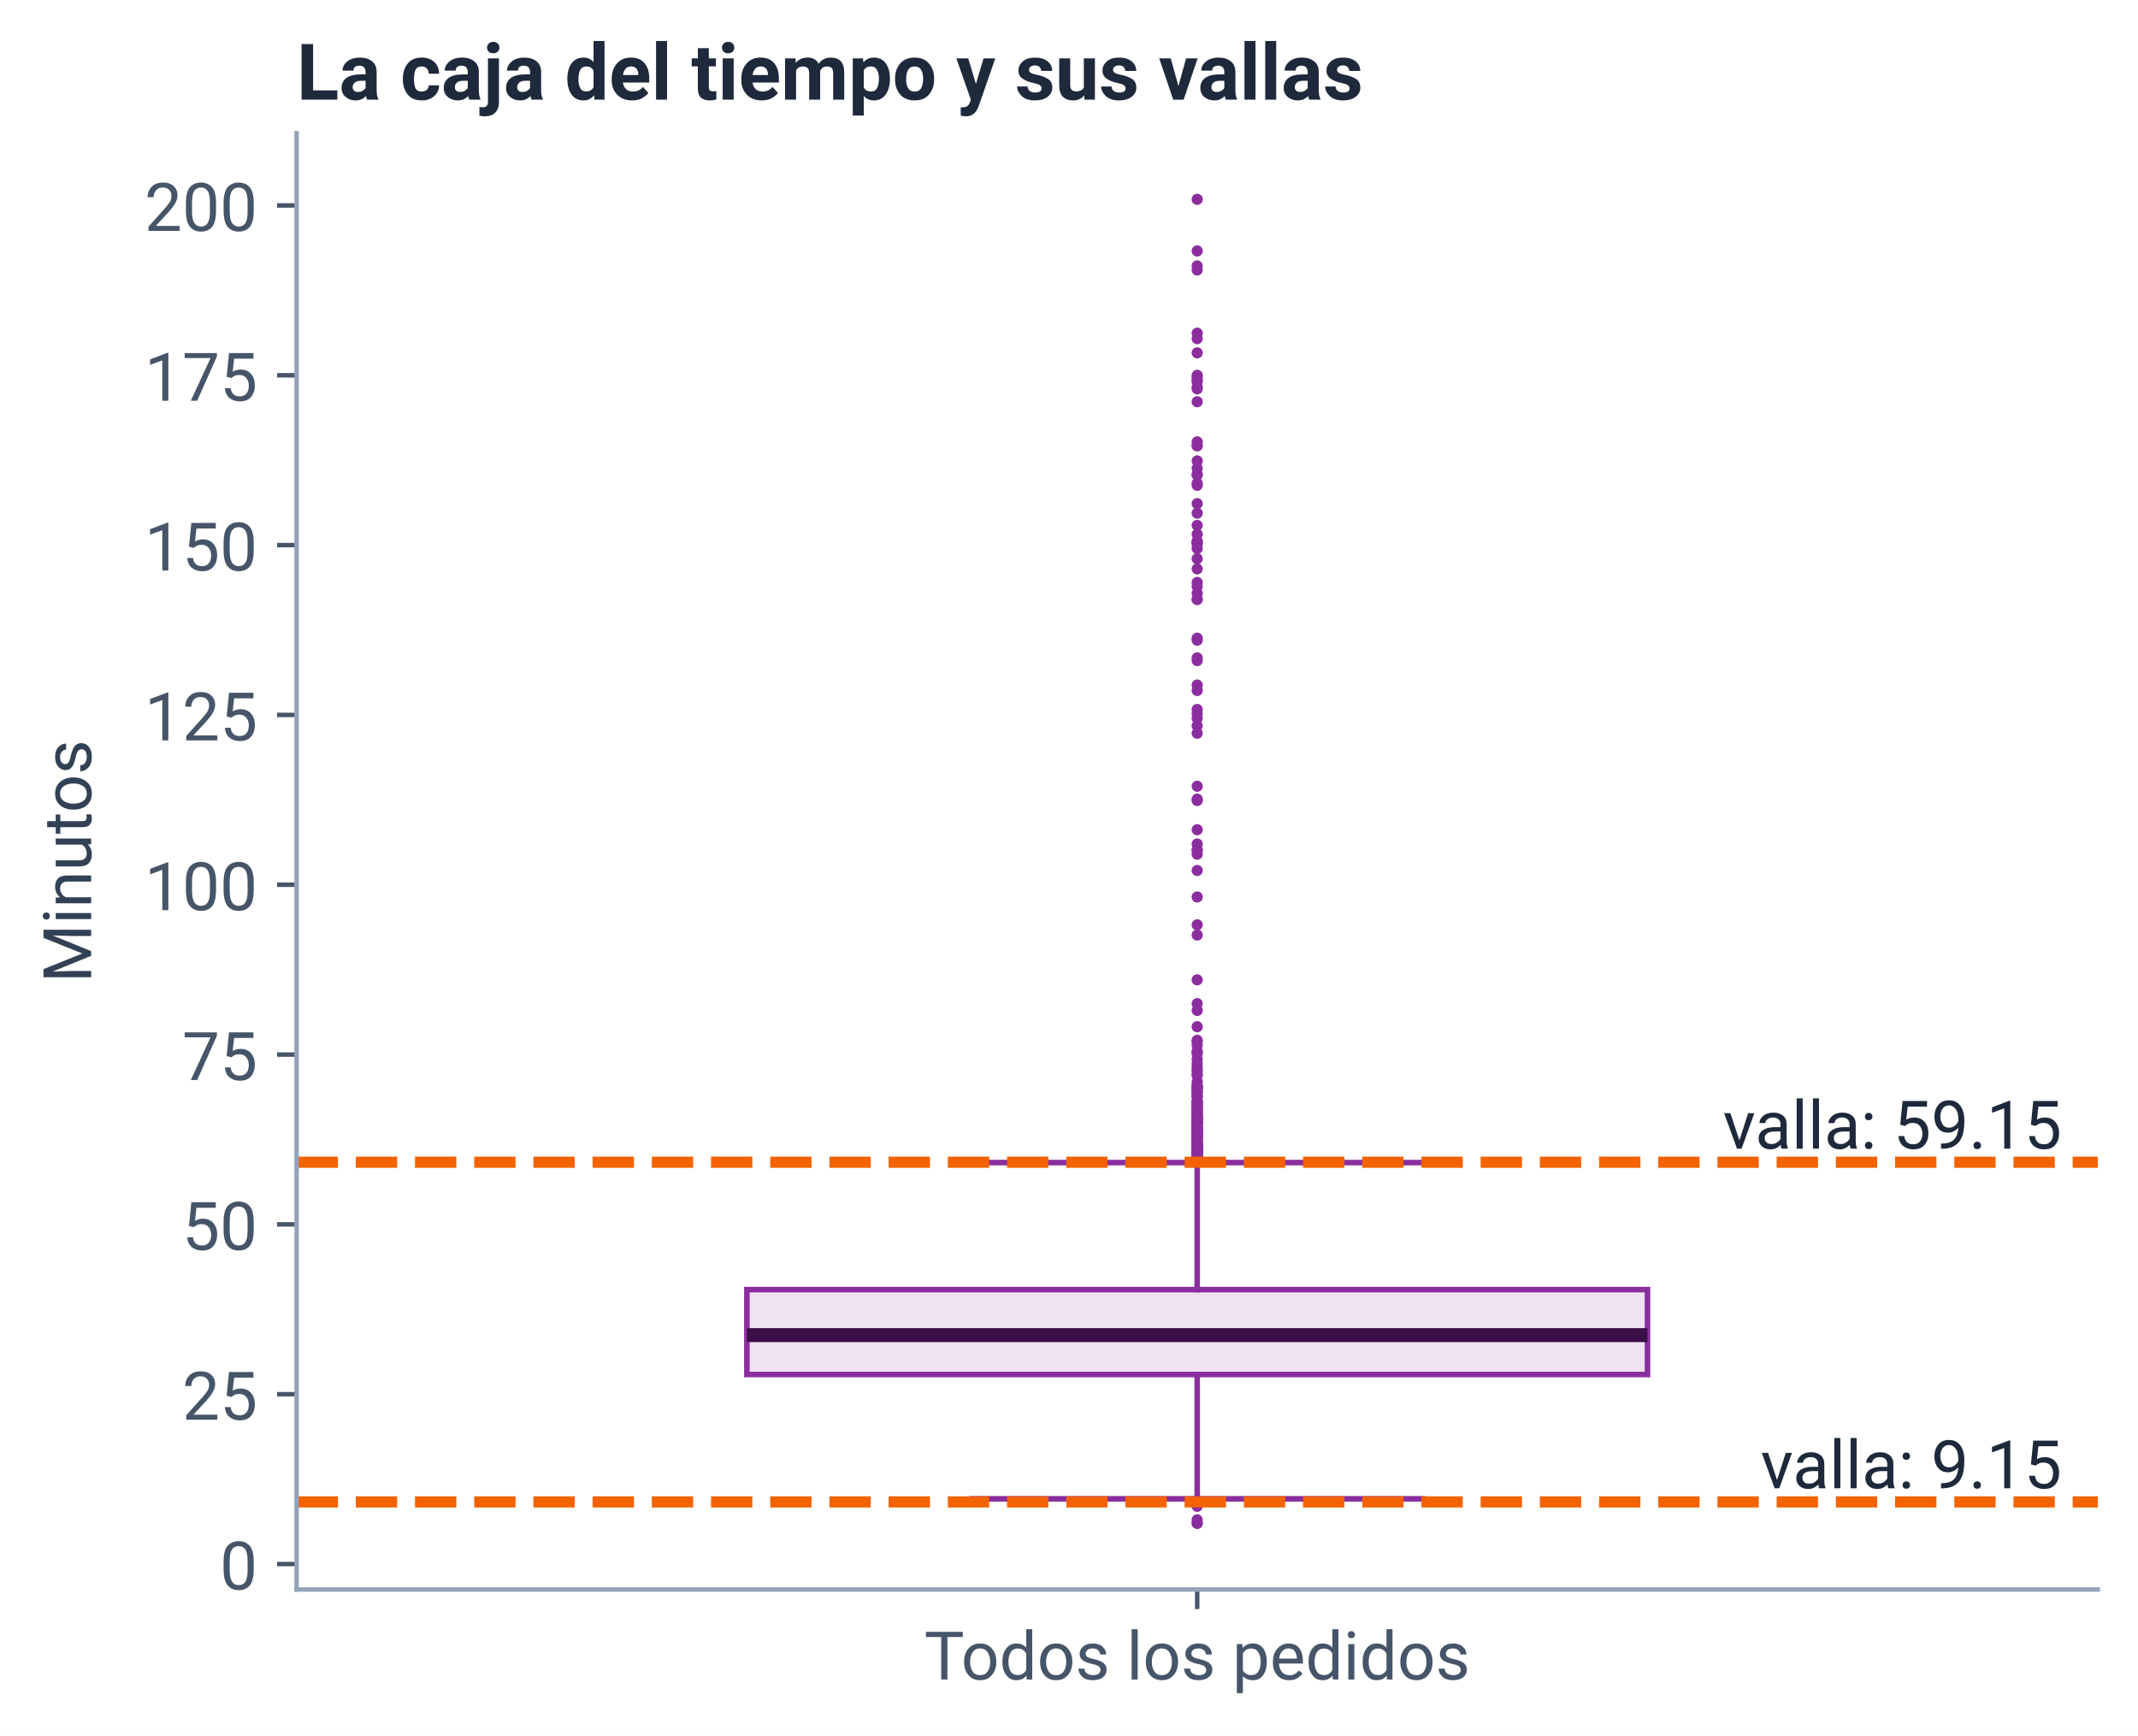
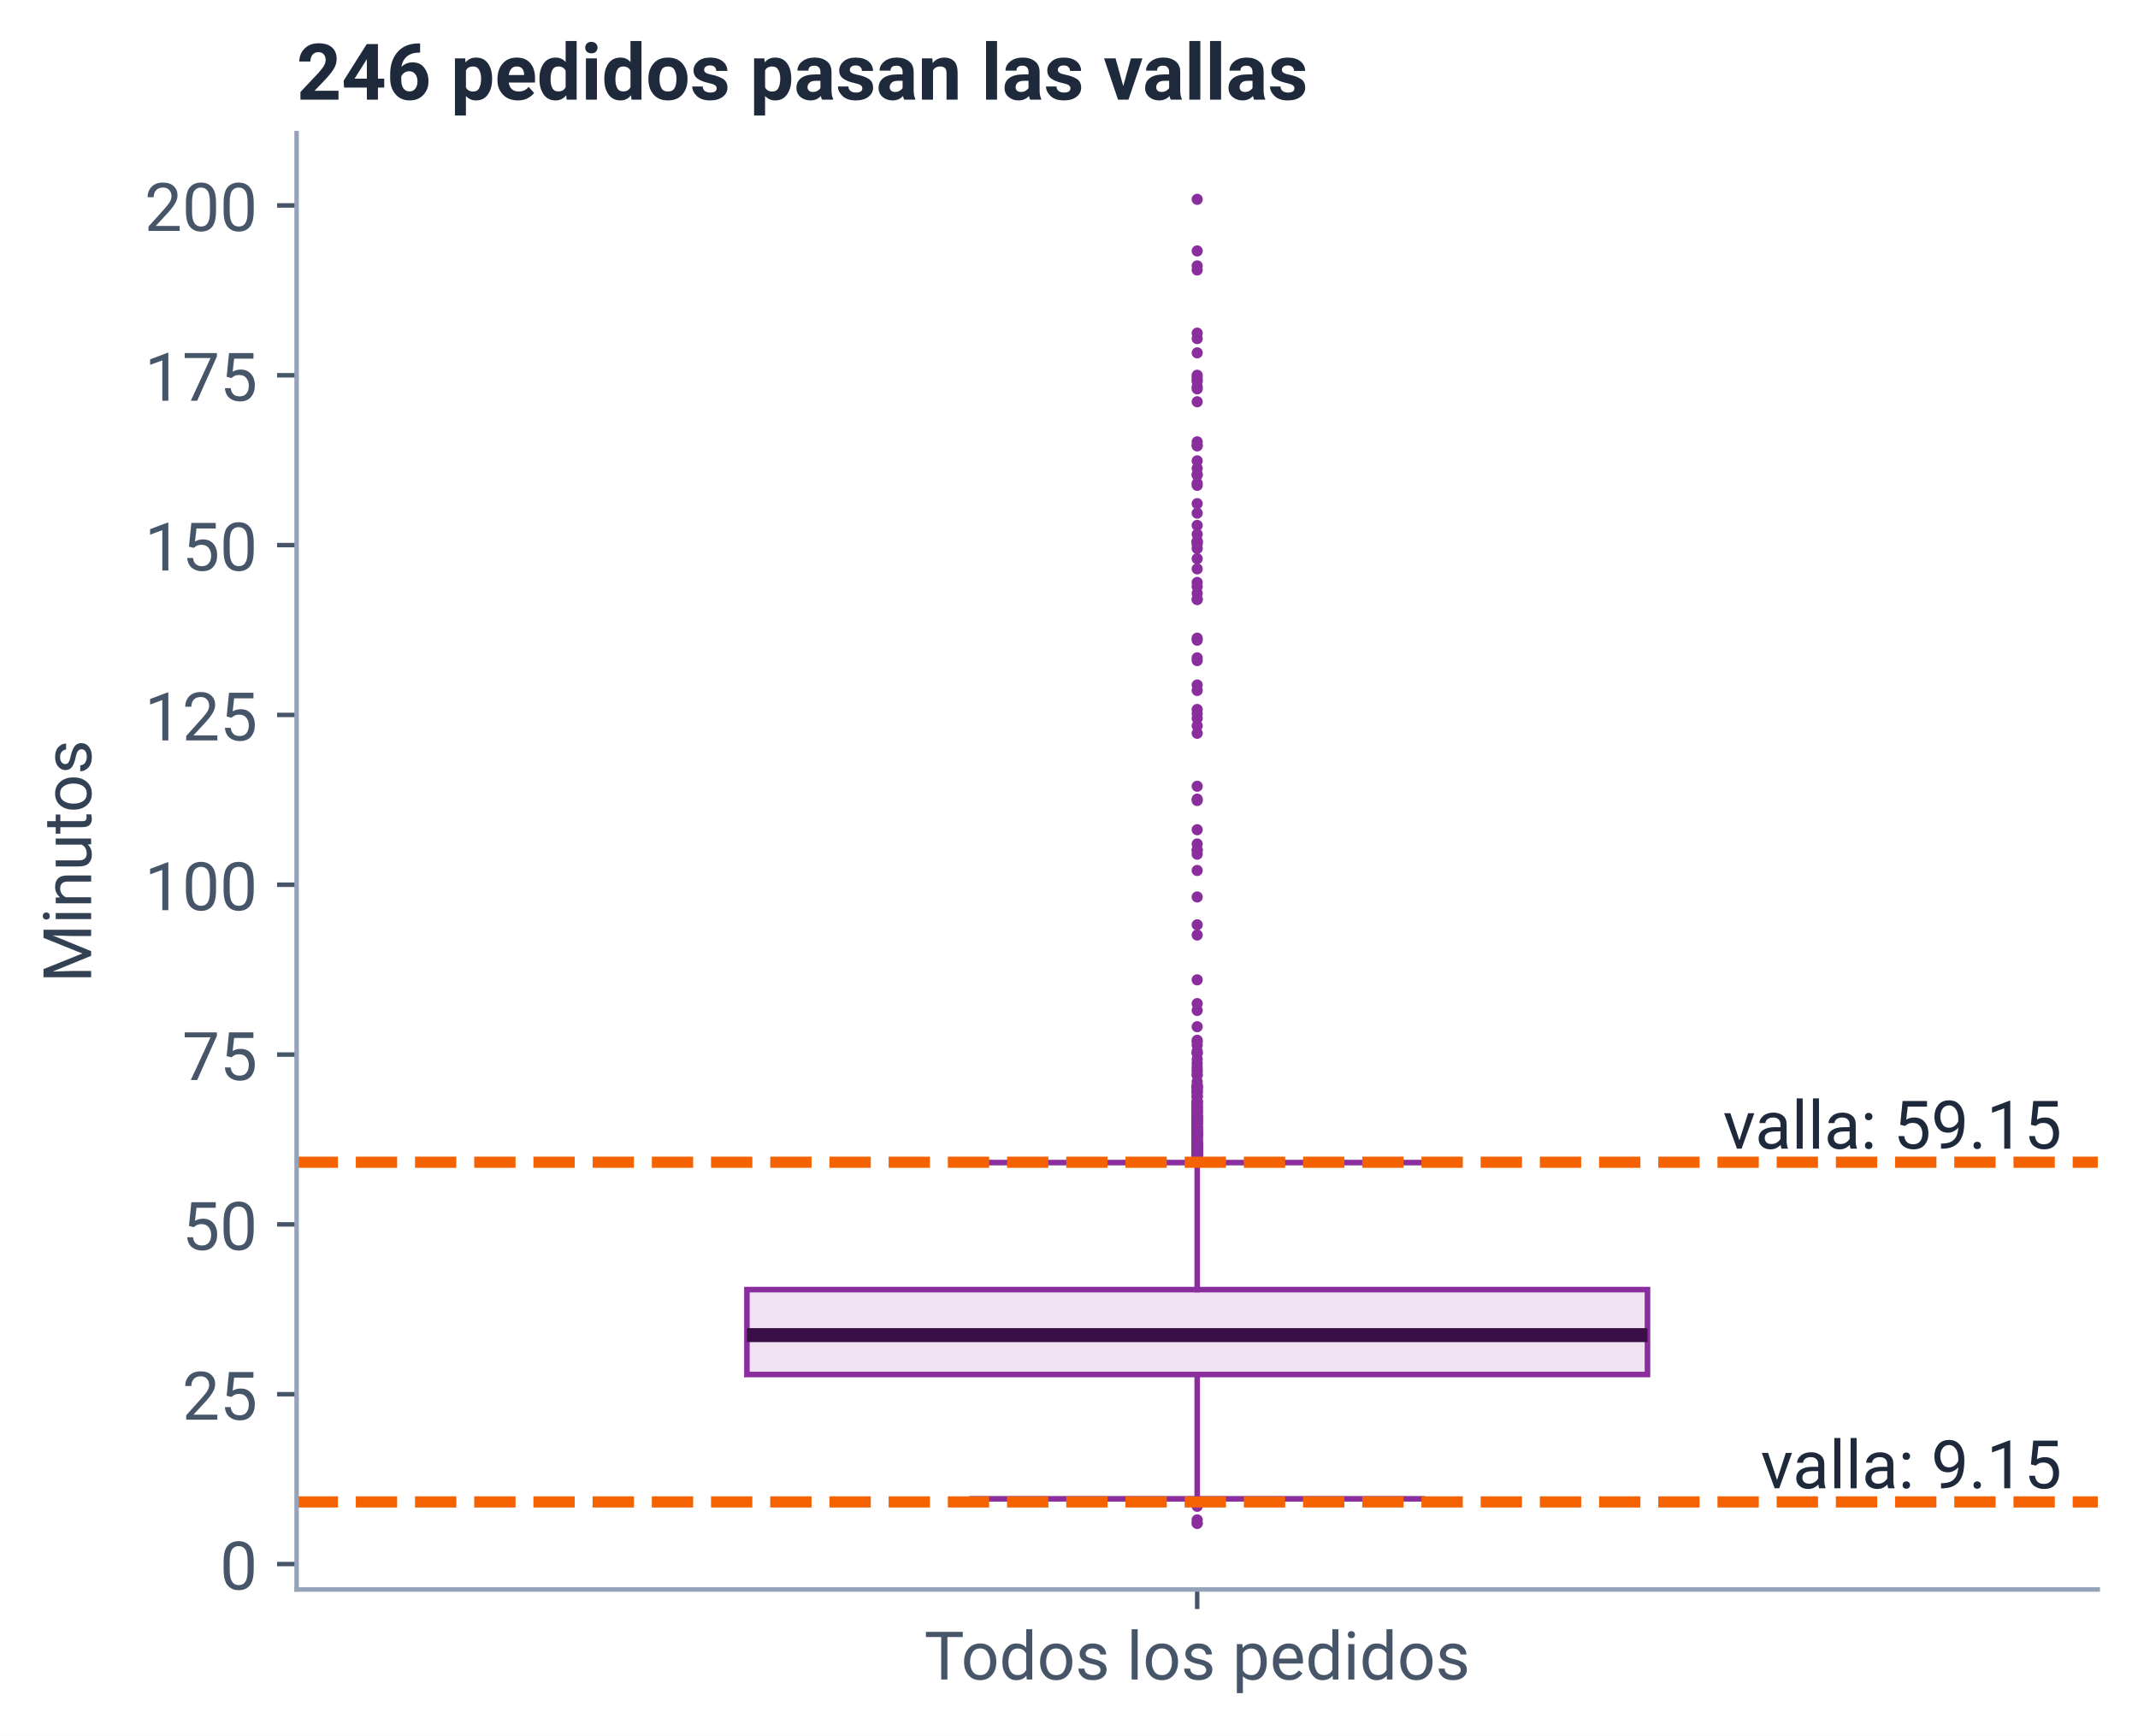
<svg xmlns="http://www.w3.org/2000/svg" xmlns:xlink="http://www.w3.org/1999/xlink" width="100%" viewBox="0 0 382.8 310.8" version="1.1">
  <defs>
    <style type="text/css">*{stroke-linejoin: round; stroke-linecap: butt}</style>
  </defs>
  <g id="figure_1">
    <g id="patch_1">
      <path d="M 0 310.8  L 382.8 310.8  L 382.8 0  L 0 0  z " style="fill: #ffffff" />
    </g>
    <g id="axes_1">
      <g id="patch_2">
        <path d="M 53.106 284.599  L 375.6 284.599  L 375.6 23.838  L 53.106 23.838  z " style="fill: #ffffff" />
      </g>
      <g id="matplotlib.axis_1">
        <g id="xtick_1">
          <g id="line2d_1">
            <defs>
              <path id="m6f57504814" d="M 0 0  L 0 3.5  " style="stroke: #475569; stroke-width: 0.8" />
            </defs>
            <g>
              <use xlink:href="#m6f57504814" x="214.353" y="284.599" style="fill: #475569; stroke: #475569; stroke-width: 0.8" />
            </g>
          </g>
          <g id="text_1">
            <text style="font-size: 12px; font-family: Roboto, 'Helvetica Neue', Arial, sans-serif; text-anchor: middle; fill: #475569" x="214.353" y="300.717" transform="rotate(-0 214.3527 300.7167)">Todos los pedidos</text>
          </g>
        </g>
      </g>
      <g id="matplotlib.axis_2">
        <g id="ytick_1">
          <g id="line2d_2">
            <defs>
              <path id="m99bfb22a11" d="M 0 0  L -3.5 0  " style="stroke: #475569; stroke-width: 0.8" />
            </defs>
            <g>
              <use xlink:href="#m99bfb22a11" x="53.106" y="280.044" style="fill: #475569; stroke: #475569; stroke-width: 0.8" />
            </g>
          </g>
          <g id="text_2">
            <text style="font-size: 12px; font-family: Roboto, 'Helvetica Neue', Arial, sans-serif; text-anchor: end; fill: #475569" x="46.106" y="284.602" transform="rotate(-0 46.10594 284.6022)">0</text>
          </g>
        </g>
        <g id="ytick_2">
          <g id="line2d_3">
            <g>
              <use xlink:href="#m99bfb22a11" x="53.106" y="249.636" style="fill: #475569; stroke: #475569; stroke-width: 0.8" />
            </g>
          </g>
          <g id="text_3">
            <text style="font-size: 12px; font-family: Roboto, 'Helvetica Neue', Arial, sans-serif; text-anchor: end; fill: #475569" x="46.106" y="254.195" transform="rotate(-0 46.10594 254.1949)">25</text>
          </g>
        </g>
        <g id="ytick_3">
          <g id="line2d_4">
            <g>
              <use xlink:href="#m99bfb22a11" x="53.106" y="219.229" style="fill: #475569; stroke: #475569; stroke-width: 0.8" />
            </g>
          </g>
          <g id="text_4">
            <text style="font-size: 12px; font-family: Roboto, 'Helvetica Neue', Arial, sans-serif; text-anchor: end; fill: #475569" x="46.106" y="223.788" transform="rotate(-0 46.10594 223.7876)">50</text>
          </g>
        </g>
        <g id="ytick_4">
          <g id="line2d_5">
            <g>
              <use xlink:href="#m99bfb22a11" x="53.106" y="188.822" style="fill: #475569; stroke: #475569; stroke-width: 0.8" />
            </g>
          </g>
          <g id="text_5">
            <text style="font-size: 12px; font-family: Roboto, 'Helvetica Neue', Arial, sans-serif; text-anchor: end; fill: #475569" x="46.106" y="193.38" transform="rotate(-0 46.10594 193.3803)">75</text>
          </g>
        </g>
        <g id="ytick_5">
          <g id="line2d_6">
            <g>
              <use xlink:href="#m99bfb22a11" x="53.106" y="158.414" style="fill: #475569; stroke: #475569; stroke-width: 0.8" />
            </g>
          </g>
          <g id="text_6">
            <text style="font-size: 12px; font-family: Roboto, 'Helvetica Neue', Arial, sans-serif; text-anchor: end; fill: #475569" x="46.106" y="162.973" transform="rotate(-0 46.10594 162.973)">100</text>
          </g>
        </g>
        <g id="ytick_6">
          <g id="line2d_7">
            <g>
              <use xlink:href="#m99bfb22a11" x="53.106" y="128.007" style="fill: #475569; stroke: #475569; stroke-width: 0.8" />
            </g>
          </g>
          <g id="text_7">
            <text style="font-size: 12px; font-family: Roboto, 'Helvetica Neue', Arial, sans-serif; text-anchor: end; fill: #475569" x="46.106" y="132.566" transform="rotate(-0 46.10594 132.5657)">125</text>
          </g>
        </g>
        <g id="ytick_7">
          <g id="line2d_8">
            <g>
              <use xlink:href="#m99bfb22a11" x="53.106" y="97.6" style="fill: #475569; stroke: #475569; stroke-width: 0.8" />
            </g>
          </g>
          <g id="text_8">
            <text style="font-size: 12px; font-family: Roboto, 'Helvetica Neue', Arial, sans-serif; text-anchor: end; fill: #475569" x="46.106" y="102.158" transform="rotate(-0 46.10594 102.1584)">150</text>
          </g>
        </g>
        <g id="ytick_8">
          <g id="line2d_9">
            <g>
              <use xlink:href="#m99bfb22a11" x="53.106" y="67.193" style="fill: #475569; stroke: #475569; stroke-width: 0.8" />
            </g>
          </g>
          <g id="text_9">
            <text style="font-size: 12px; font-family: Roboto, 'Helvetica Neue', Arial, sans-serif; text-anchor: end; fill: #475569" x="46.106" y="71.751" transform="rotate(-0 46.10594 71.75112)">175</text>
          </g>
        </g>
        <g id="ytick_9">
          <g id="line2d_10">
            <g>
              <use xlink:href="#m99bfb22a11" x="53.106" y="36.785" style="fill: #475569; stroke: #475569; stroke-width: 0.8" />
            </g>
          </g>
          <g id="text_10">
            <text style="font-size: 12px; font-family: Roboto, 'Helvetica Neue', Arial, sans-serif; text-anchor: end; fill: #475569" x="46.106" y="41.344" transform="rotate(-0 46.10594 41.34383)">200</text>
          </g>
        </g>
        <g id="text_11">
          <text style="font-size: 12px; font-family: Roboto, 'Helvetica Neue', Arial, sans-serif; text-anchor: middle; fill: #334155" x="16.318" y="154.218" transform="rotate(-90 16.31812 154.2182)">Minutos</text>
        </g>
      </g>
      <g id="patch_3">
        <path d="M 133.729 246.109  L 294.976 246.109  L 294.976 230.905  L 133.729 230.905  L 133.729 246.109  z " clip-path="url(#p3f2748c955)" style="fill: #efe3f2; stroke: #8a2e9e; stroke-linejoin: miter" />
      </g>
      <g id="line2d_11">
        <path d="M 214.353 246.109  L 214.353 268.367  " clip-path="url(#p3f2748c955)" style="fill: none; stroke: #8a2e9e; stroke-linecap: square" />
      </g>
      <g id="line2d_12">
        <path d="M 214.353 230.905  L 214.353 208.161  " clip-path="url(#p3f2748c955)" style="fill: none; stroke: #8a2e9e; stroke-linecap: square" />
      </g>
      <g id="line2d_13">
        <path d="M 174.041 268.367  L 254.664 268.367  " clip-path="url(#p3f2748c955)" style="fill: none; stroke: #8a2e9e; stroke-linecap: square" />
      </g>
      <g id="line2d_14">
        <path d="M 174.041 208.161  L 254.664 208.161  " clip-path="url(#p3f2748c955)" style="fill: none; stroke: #8a2e9e; stroke-linecap: square" />
      </g>
      <g id="line2d_15">
        <defs>
          <path id="m815f03d0fd" d="M 0 1  C 0.265 1 0.52 0.895 0.707 0.707  C 0.895 0.52 1 0.265 1 0  C 1 -0.265 0.895 -0.52 0.707 -0.707  C 0.52 -0.895 0.265 -1 0 -1  C -0.265 -1 -0.52 -0.895 -0.707 -0.707  C -0.895 -0.52 -1 -0.265 -1 0  C -1 0.265 -0.895 0.52 -0.707 0.707  C -0.52 0.895 -0.265 1 0 1  z " style="stroke: #000000; stroke-opacity: 0" />
        </defs>
        <g clip-path="url(#p3f2748c955)">
          <use xlink:href="#m815f03d0fd" x="214.353" y="269.462" style="fill: #8a2e9e; stroke: #000000; stroke-opacity: 0" />
          <use xlink:href="#m815f03d0fd" x="214.353" y="272.746" style="fill: #8a2e9e; stroke: #000000; stroke-opacity: 0" />
          <use xlink:href="#m815f03d0fd" x="214.353" y="272.138" style="fill: #8a2e9e; stroke: #000000; stroke-opacity: 0" />
          <use xlink:href="#m815f03d0fd" x="214.353" y="269.462" style="fill: #8a2e9e; stroke: #000000; stroke-opacity: 0" />
          <use xlink:href="#m815f03d0fd" x="214.353" y="272.746" style="fill: #8a2e9e; stroke: #000000; stroke-opacity: 0" />
          <use xlink:href="#m815f03d0fd" x="214.353" y="269.705" style="fill: #8a2e9e; stroke: #000000; stroke-opacity: 0" />
          <use xlink:href="#m815f03d0fd" x="214.353" y="152.211" style="fill: #8a2e9e; stroke: #000000; stroke-opacity: 0" />
          <use xlink:href="#m815f03d0fd" x="214.353" y="84.95" style="fill: #8a2e9e; stroke: #000000; stroke-opacity: 0" />
          <use xlink:href="#m815f03d0fd" x="214.353" y="202.079" style="fill: #8a2e9e; stroke: #000000; stroke-opacity: 0" />
          <use xlink:href="#m815f03d0fd" x="214.353" y="205.12" style="fill: #8a2e9e; stroke: #000000; stroke-opacity: 0" />
          <use xlink:href="#m815f03d0fd" x="214.353" y="118.277" style="fill: #8a2e9e; stroke: #000000; stroke-opacity: 0" />
          <use xlink:href="#m815f03d0fd" x="214.353" y="204.39" style="fill: #8a2e9e; stroke: #000000; stroke-opacity: 0" />
          <use xlink:href="#m815f03d0fd" x="214.353" y="208.039" style="fill: #8a2e9e; stroke: #000000; stroke-opacity: 0" />
          <use xlink:href="#m815f03d0fd" x="214.353" y="190.403" style="fill: #8a2e9e; stroke: #000000; stroke-opacity: 0" />
          <use xlink:href="#m815f03d0fd" x="214.353" y="201.958" style="fill: #8a2e9e; stroke: #000000; stroke-opacity: 0" />
          <use xlink:href="#m815f03d0fd" x="214.353" y="206.58" style="fill: #8a2e9e; stroke: #000000; stroke-opacity: 0" />
          <use xlink:href="#m815f03d0fd" x="214.353" y="205.728" style="fill: #8a2e9e; stroke: #000000; stroke-opacity: 0" />
          <use xlink:href="#m815f03d0fd" x="214.353" y="200.985" style="fill: #8a2e9e; stroke: #000000; stroke-opacity: 0" />
          <use xlink:href="#m815f03d0fd" x="214.353" y="107.33" style="fill: #8a2e9e; stroke: #000000; stroke-opacity: 0" />
          <use xlink:href="#m815f03d0fd" x="214.353" y="86.896" style="fill: #8a2e9e; stroke: #000000; stroke-opacity: 0" />
          <use xlink:href="#m815f03d0fd" x="214.353" y="200.012" style="fill: #8a2e9e; stroke: #000000; stroke-opacity: 0" />
          <use xlink:href="#m815f03d0fd" x="214.353" y="131.291" style="fill: #8a2e9e; stroke: #000000; stroke-opacity: 0" />
          <use xlink:href="#m815f03d0fd" x="214.353" y="97.113" style="fill: #8a2e9e; stroke: #000000; stroke-opacity: 0" />
          <use xlink:href="#m815f03d0fd" x="214.353" y="97.478" style="fill: #8a2e9e; stroke: #000000; stroke-opacity: 0" />
          <use xlink:href="#m815f03d0fd" x="214.353" y="198.43" style="fill: #8a2e9e; stroke: #000000; stroke-opacity: 0" />
          <use xlink:href="#m815f03d0fd" x="214.353" y="179.7" style="fill: #8a2e9e; stroke: #000000; stroke-opacity: 0" />
          <use xlink:href="#m815f03d0fd" x="214.353" y="152.941" style="fill: #8a2e9e; stroke: #000000; stroke-opacity: 0" />
          <use xlink:href="#m815f03d0fd" x="214.353" y="199.768" style="fill: #8a2e9e; stroke: #000000; stroke-opacity: 0" />
          <use xlink:href="#m815f03d0fd" x="214.353" y="203.904" style="fill: #8a2e9e; stroke: #000000; stroke-opacity: 0" />
          <use xlink:href="#m815f03d0fd" x="214.353" y="198.795" style="fill: #8a2e9e; stroke: #000000; stroke-opacity: 0" />
          <use xlink:href="#m815f03d0fd" x="214.353" y="86.532" style="fill: #8a2e9e; stroke: #000000; stroke-opacity: 0" />
          <use xlink:href="#m815f03d0fd" x="214.353" y="207.917" style="fill: #8a2e9e; stroke: #000000; stroke-opacity: 0" />
          <use xlink:href="#m815f03d0fd" x="214.353" y="189.673" style="fill: #8a2e9e; stroke: #000000; stroke-opacity: 0" />
          <use xlink:href="#m815f03d0fd" x="214.353" y="194.538" style="fill: #8a2e9e; stroke: #000000; stroke-opacity: 0" />
          <use xlink:href="#m815f03d0fd" x="214.353" y="205.728" style="fill: #8a2e9e; stroke: #000000; stroke-opacity: 0" />
          <use xlink:href="#m815f03d0fd" x="214.353" y="204.755" style="fill: #8a2e9e; stroke: #000000; stroke-opacity: 0" />
          <use xlink:href="#m815f03d0fd" x="214.353" y="68.044" style="fill: #8a2e9e; stroke: #000000; stroke-opacity: 0" />
          <use xlink:href="#m815f03d0fd" x="214.353" y="206.701" style="fill: #8a2e9e; stroke: #000000; stroke-opacity: 0" />
          <use xlink:href="#m815f03d0fd" x="214.353" y="91.883" style="fill: #8a2e9e; stroke: #000000; stroke-opacity: 0" />
          <use xlink:href="#m815f03d0fd" x="214.353" y="204.512" style="fill: #8a2e9e; stroke: #000000; stroke-opacity: 0" />
          <use xlink:href="#m815f03d0fd" x="214.353" y="199.16" style="fill: #8a2e9e; stroke: #000000; stroke-opacity: 0" />
          <use xlink:href="#m815f03d0fd" x="214.353" y="200.133" style="fill: #8a2e9e; stroke: #000000; stroke-opacity: 0" />
          <use xlink:href="#m815f03d0fd" x="214.353" y="201.228" style="fill: #8a2e9e; stroke: #000000; stroke-opacity: 0" />
          <use xlink:href="#m815f03d0fd" x="214.353" y="196.241" style="fill: #8a2e9e; stroke: #000000; stroke-opacity: 0" />
          <use xlink:href="#m815f03d0fd" x="214.353" y="195.755" style="fill: #8a2e9e; stroke: #000000; stroke-opacity: 0" />
          <use xlink:href="#m815f03d0fd" x="214.353" y="207.553" style="fill: #8a2e9e; stroke: #000000; stroke-opacity: 0" />
          <use xlink:href="#m815f03d0fd" x="214.353" y="204.633" style="fill: #8a2e9e; stroke: #000000; stroke-opacity: 0" />
          <use xlink:href="#m815f03d0fd" x="214.353" y="204.877" style="fill: #8a2e9e; stroke: #000000; stroke-opacity: 0" />
          <use xlink:href="#m815f03d0fd" x="214.353" y="194.903" style="fill: #8a2e9e; stroke: #000000; stroke-opacity: 0" />
          <use xlink:href="#m815f03d0fd" x="214.353" y="85.072" style="fill: #8a2e9e; stroke: #000000; stroke-opacity: 0" />
          <use xlink:href="#m815f03d0fd" x="214.353" y="205.971" style="fill: #8a2e9e; stroke: #000000; stroke-opacity: 0" />
          <use xlink:href="#m815f03d0fd" x="214.353" y="191.498" style="fill: #8a2e9e; stroke: #000000; stroke-opacity: 0" />
          <use xlink:href="#m815f03d0fd" x="214.353" y="198.309" style="fill: #8a2e9e; stroke: #000000; stroke-opacity: 0" />
          <use xlink:href="#m815f03d0fd" x="214.353" y="205.485" style="fill: #8a2e9e; stroke: #000000; stroke-opacity: 0" />
          <use xlink:href="#m815f03d0fd" x="214.353" y="201.228" style="fill: #8a2e9e; stroke: #000000; stroke-opacity: 0" />
          <use xlink:href="#m815f03d0fd" x="214.353" y="60.625" style="fill: #8a2e9e; stroke: #000000; stroke-opacity: 0" />
          <use xlink:href="#m815f03d0fd" x="214.353" y="197.822" style="fill: #8a2e9e; stroke: #000000; stroke-opacity: 0" />
          <use xlink:href="#m815f03d0fd" x="214.353" y="205.607" style="fill: #8a2e9e; stroke: #000000; stroke-opacity: 0" />
          <use xlink:href="#m815f03d0fd" x="214.353" y="200.498" style="fill: #8a2e9e; stroke: #000000; stroke-opacity: 0" />
          <use xlink:href="#m815f03d0fd" x="214.353" y="206.336" style="fill: #8a2e9e; stroke: #000000; stroke-opacity: 0" />
          <use xlink:href="#m815f03d0fd" x="214.353" y="204.998" style="fill: #8a2e9e; stroke: #000000; stroke-opacity: 0" />
          <use xlink:href="#m815f03d0fd" x="214.353" y="204.147" style="fill: #8a2e9e; stroke: #000000; stroke-opacity: 0" />
          <use xlink:href="#m815f03d0fd" x="214.353" y="107.33" style="fill: #8a2e9e; stroke: #000000; stroke-opacity: 0" />
          <use xlink:href="#m815f03d0fd" x="214.353" y="188.578" style="fill: #8a2e9e; stroke: #000000; stroke-opacity: 0" />
          <use xlink:href="#m815f03d0fd" x="214.353" y="200.62" style="fill: #8a2e9e; stroke: #000000; stroke-opacity: 0" />
          <use xlink:href="#m815f03d0fd" x="214.353" y="123.628" style="fill: #8a2e9e; stroke: #000000; stroke-opacity: 0" />
          <use xlink:href="#m815f03d0fd" x="214.353" y="202.566" style="fill: #8a2e9e; stroke: #000000; stroke-opacity: 0" />
          <use xlink:href="#m815f03d0fd" x="214.353" y="47.61" style="fill: #8a2e9e; stroke: #000000; stroke-opacity: 0" />
          <use xlink:href="#m815f03d0fd" x="214.353" y="199.282" style="fill: #8a2e9e; stroke: #000000; stroke-opacity: 0" />
          <use xlink:href="#m815f03d0fd" x="214.353" y="198.187" style="fill: #8a2e9e; stroke: #000000; stroke-opacity: 0" />
          <use xlink:href="#m815f03d0fd" x="214.353" y="206.944" style="fill: #8a2e9e; stroke: #000000; stroke-opacity: 0" />
          <use xlink:href="#m815f03d0fd" x="214.353" y="204.633" style="fill: #8a2e9e; stroke: #000000; stroke-opacity: 0" />
          <use xlink:href="#m815f03d0fd" x="214.353" y="205.607" style="fill: #8a2e9e; stroke: #000000; stroke-opacity: 0" />
          <use xlink:href="#m815f03d0fd" x="214.353" y="198.917" style="fill: #8a2e9e; stroke: #000000; stroke-opacity: 0" />
          <use xlink:href="#m815f03d0fd" x="214.353" y="201.228" style="fill: #8a2e9e; stroke: #000000; stroke-opacity: 0" />
          <use xlink:href="#m815f03d0fd" x="214.353" y="200.498" style="fill: #8a2e9e; stroke: #000000; stroke-opacity: 0" />
          <use xlink:href="#m815f03d0fd" x="214.353" y="205.363" style="fill: #8a2e9e; stroke: #000000; stroke-opacity: 0" />
          <use xlink:href="#m815f03d0fd" x="214.353" y="207.917" style="fill: #8a2e9e; stroke: #000000; stroke-opacity: 0" />
          <use xlink:href="#m815f03d0fd" x="214.353" y="183.835" style="fill: #8a2e9e; stroke: #000000; stroke-opacity: 0" />
          <use xlink:href="#m815f03d0fd" x="214.353" y="200.133" style="fill: #8a2e9e; stroke: #000000; stroke-opacity: 0" />
          <use xlink:href="#m815f03d0fd" x="214.353" y="143.089" style="fill: #8a2e9e; stroke: #000000; stroke-opacity: 0" />
          <use xlink:href="#m815f03d0fd" x="214.353" y="206.215" style="fill: #8a2e9e; stroke: #000000; stroke-opacity: 0" />
          <use xlink:href="#m815f03d0fd" x="214.353" y="83.856" style="fill: #8a2e9e; stroke: #000000; stroke-opacity: 0" />
          <use xlink:href="#m815f03d0fd" x="214.353" y="200.012" style="fill: #8a2e9e; stroke: #000000; stroke-opacity: 0" />
          <use xlink:href="#m815f03d0fd" x="214.353" y="206.215" style="fill: #8a2e9e; stroke: #000000; stroke-opacity: 0" />
          <use xlink:href="#m815f03d0fd" x="214.353" y="202.687" style="fill: #8a2e9e; stroke: #000000; stroke-opacity: 0" />
          <use xlink:href="#m815f03d0fd" x="214.353" y="199.89" style="fill: #8a2e9e; stroke: #000000; stroke-opacity: 0" />
          <use xlink:href="#m815f03d0fd" x="214.353" y="127.034" style="fill: #8a2e9e; stroke: #000000; stroke-opacity: 0" />
          <use xlink:href="#m815f03d0fd" x="214.353" y="208.039" style="fill: #8a2e9e; stroke: #000000; stroke-opacity: 0" />
          <use xlink:href="#m815f03d0fd" x="214.353" y="90.18" style="fill: #8a2e9e; stroke: #000000; stroke-opacity: 0" />
          <use xlink:href="#m815f03d0fd" x="214.353" y="196.363" style="fill: #8a2e9e; stroke: #000000; stroke-opacity: 0" />
          <use xlink:href="#m815f03d0fd" x="214.353" y="97.113" style="fill: #8a2e9e; stroke: #000000; stroke-opacity: 0" />
          <use xlink:href="#m815f03d0fd" x="214.353" y="200.985" style="fill: #8a2e9e; stroke: #000000; stroke-opacity: 0" />
          <use xlink:href="#m815f03d0fd" x="214.353" y="104.289" style="fill: #8a2e9e; stroke: #000000; stroke-opacity: 0" />
          <use xlink:href="#m815f03d0fd" x="214.353" y="71.936" style="fill: #8a2e9e; stroke: #000000; stroke-opacity: 0" />
          <use xlink:href="#m815f03d0fd" x="214.353" y="206.336" style="fill: #8a2e9e; stroke: #000000; stroke-opacity: 0" />
          <use xlink:href="#m815f03d0fd" x="214.353" y="101.857" style="fill: #8a2e9e; stroke: #000000; stroke-opacity: 0" />
          <use xlink:href="#m815f03d0fd" x="214.353" y="67.193" style="fill: #8a2e9e; stroke: #000000; stroke-opacity: 0" />
          <use xlink:href="#m815f03d0fd" x="214.353" y="204.998" style="fill: #8a2e9e; stroke: #000000; stroke-opacity: 0" />
          <use xlink:href="#m815f03d0fd" x="214.353" y="203.174" style="fill: #8a2e9e; stroke: #000000; stroke-opacity: 0" />
          <use xlink:href="#m815f03d0fd" x="214.353" y="203.296" style="fill: #8a2e9e; stroke: #000000; stroke-opacity: 0" />
          <use xlink:href="#m815f03d0fd" x="214.353" y="206.093" style="fill: #8a2e9e; stroke: #000000; stroke-opacity: 0" />
          <use xlink:href="#m815f03d0fd" x="214.353" y="200.498" style="fill: #8a2e9e; stroke: #000000; stroke-opacity: 0" />
          <use xlink:href="#m815f03d0fd" x="214.353" y="114.263" style="fill: #8a2e9e; stroke: #000000; stroke-opacity: 0" />
          <use xlink:href="#m815f03d0fd" x="214.353" y="205.12" style="fill: #8a2e9e; stroke: #000000; stroke-opacity: 0" />
          <use xlink:href="#m815f03d0fd" x="214.353" y="206.944" style="fill: #8a2e9e; stroke: #000000; stroke-opacity: 0" />
          <use xlink:href="#m815f03d0fd" x="214.353" y="98.208" style="fill: #8a2e9e; stroke: #000000; stroke-opacity: 0" />
          <use xlink:href="#m815f03d0fd" x="214.353" y="197.092" style="fill: #8a2e9e; stroke: #000000; stroke-opacity: 0" />
          <use xlink:href="#m815f03d0fd" x="214.353" y="207.674" style="fill: #8a2e9e; stroke: #000000; stroke-opacity: 0" />
          <use xlink:href="#m815f03d0fd" x="214.353" y="205.12" style="fill: #8a2e9e; stroke: #000000; stroke-opacity: 0" />
          <use xlink:href="#m815f03d0fd" x="214.353" y="69.26" style="fill: #8a2e9e; stroke: #000000; stroke-opacity: 0" />
          <use xlink:href="#m815f03d0fd" x="214.353" y="129.953" style="fill: #8a2e9e; stroke: #000000; stroke-opacity: 0" />
          <use xlink:href="#m815f03d0fd" x="214.353" y="206.336" style="fill: #8a2e9e; stroke: #000000; stroke-opacity: 0" />
          <use xlink:href="#m815f03d0fd" x="214.353" y="202.566" style="fill: #8a2e9e; stroke: #000000; stroke-opacity: 0" />
          <use xlink:href="#m815f03d0fd" x="214.353" y="205.85" style="fill: #8a2e9e; stroke: #000000; stroke-opacity: 0" />
          <use xlink:href="#m815f03d0fd" x="214.353" y="205.485" style="fill: #8a2e9e; stroke: #000000; stroke-opacity: 0" />
          <use xlink:href="#m815f03d0fd" x="214.353" y="197.944" style="fill: #8a2e9e; stroke: #000000; stroke-opacity: 0" />
          <use xlink:href="#m815f03d0fd" x="214.353" y="197.457" style="fill: #8a2e9e; stroke: #000000; stroke-opacity: 0" />
          <use xlink:href="#m815f03d0fd" x="214.353" y="205.485" style="fill: #8a2e9e; stroke: #000000; stroke-opacity: 0" />
          <use xlink:href="#m815f03d0fd" x="214.353" y="207.309" style="fill: #8a2e9e; stroke: #000000; stroke-opacity: 0" />
          <use xlink:href="#m815f03d0fd" x="214.353" y="205.363" style="fill: #8a2e9e; stroke: #000000; stroke-opacity: 0" />
          <use xlink:href="#m815f03d0fd" x="214.353" y="197.214" style="fill: #8a2e9e; stroke: #000000; stroke-opacity: 0" />
          <use xlink:href="#m815f03d0fd" x="214.353" y="207.309" style="fill: #8a2e9e; stroke: #000000; stroke-opacity: 0" />
          <use xlink:href="#m815f03d0fd" x="214.353" y="128.615" style="fill: #8a2e9e; stroke: #000000; stroke-opacity: 0" />
          <use xlink:href="#m815f03d0fd" x="214.353" y="202.809" style="fill: #8a2e9e; stroke: #000000; stroke-opacity: 0" />
          <use xlink:href="#m815f03d0fd" x="214.353" y="206.58" style="fill: #8a2e9e; stroke: #000000; stroke-opacity: 0" />
          <use xlink:href="#m815f03d0fd" x="214.353" y="148.562" style="fill: #8a2e9e; stroke: #000000; stroke-opacity: 0" />
          <use xlink:href="#m815f03d0fd" x="214.353" y="207.674" style="fill: #8a2e9e; stroke: #000000; stroke-opacity: 0" />
          <use xlink:href="#m815f03d0fd" x="214.353" y="68.287" style="fill: #8a2e9e; stroke: #000000; stroke-opacity: 0" />
          <use xlink:href="#m815f03d0fd" x="214.353" y="198.552" style="fill: #8a2e9e; stroke: #000000; stroke-opacity: 0" />
          <use xlink:href="#m815f03d0fd" x="214.353" y="203.417" style="fill: #8a2e9e; stroke: #000000; stroke-opacity: 0" />
          <use xlink:href="#m815f03d0fd" x="214.353" y="203.539" style="fill: #8a2e9e; stroke: #000000; stroke-opacity: 0" />
          <use xlink:href="#m815f03d0fd" x="214.353" y="203.417" style="fill: #8a2e9e; stroke: #000000; stroke-opacity: 0" />
          <use xlink:href="#m815f03d0fd" x="214.353" y="200.62" style="fill: #8a2e9e; stroke: #000000; stroke-opacity: 0" />
          <use xlink:href="#m815f03d0fd" x="214.353" y="114.628" style="fill: #8a2e9e; stroke: #000000; stroke-opacity: 0" />
          <use xlink:href="#m815f03d0fd" x="214.353" y="160.604" style="fill: #8a2e9e; stroke: #000000; stroke-opacity: 0" />
          <use xlink:href="#m815f03d0fd" x="214.353" y="194.538" style="fill: #8a2e9e; stroke: #000000; stroke-opacity: 0" />
          <use xlink:href="#m815f03d0fd" x="214.353" y="205.607" style="fill: #8a2e9e; stroke: #000000; stroke-opacity: 0" />
          <use xlink:href="#m815f03d0fd" x="214.353" y="203.66" style="fill: #8a2e9e; stroke: #000000; stroke-opacity: 0" />
          <use xlink:href="#m815f03d0fd" x="214.353" y="186.267" style="fill: #8a2e9e; stroke: #000000; stroke-opacity: 0" />
          <use xlink:href="#m815f03d0fd" x="214.353" y="205.242" style="fill: #8a2e9e; stroke: #000000; stroke-opacity: 0" />
          <use xlink:href="#m815f03d0fd" x="214.353" y="203.052" style="fill: #8a2e9e; stroke: #000000; stroke-opacity: 0" />
          <use xlink:href="#m815f03d0fd" x="214.353" y="195.511" style="fill: #8a2e9e; stroke: #000000; stroke-opacity: 0" />
          <use xlink:href="#m815f03d0fd" x="214.353" y="155.86" style="fill: #8a2e9e; stroke: #000000; stroke-opacity: 0" />
          <use xlink:href="#m815f03d0fd" x="214.353" y="201.958" style="fill: #8a2e9e; stroke: #000000; stroke-opacity: 0" />
          <use xlink:href="#m815f03d0fd" x="214.353" y="206.58" style="fill: #8a2e9e; stroke: #000000; stroke-opacity: 0" />
          <use xlink:href="#m815f03d0fd" x="214.353" y="206.58" style="fill: #8a2e9e; stroke: #000000; stroke-opacity: 0" />
          <use xlink:href="#m815f03d0fd" x="214.353" y="188.214" style="fill: #8a2e9e; stroke: #000000; stroke-opacity: 0" />
          <use xlink:href="#m815f03d0fd" x="214.353" y="192.471" style="fill: #8a2e9e; stroke: #000000; stroke-opacity: 0" />
          <use xlink:href="#m815f03d0fd" x="214.353" y="152.211" style="fill: #8a2e9e; stroke: #000000; stroke-opacity: 0" />
          <use xlink:href="#m815f03d0fd" x="214.353" y="193.687" style="fill: #8a2e9e; stroke: #000000; stroke-opacity: 0" />
          <use xlink:href="#m815f03d0fd" x="214.353" y="151.117" style="fill: #8a2e9e; stroke: #000000; stroke-opacity: 0" />
          <use xlink:href="#m815f03d0fd" x="214.353" y="192.471" style="fill: #8a2e9e; stroke: #000000; stroke-opacity: 0" />
          <use xlink:href="#m815f03d0fd" x="214.353" y="203.052" style="fill: #8a2e9e; stroke: #000000; stroke-opacity: 0" />
          <use xlink:href="#m815f03d0fd" x="214.353" y="205.242" style="fill: #8a2e9e; stroke: #000000; stroke-opacity: 0" />
          <use xlink:href="#m815f03d0fd" x="214.353" y="205.242" style="fill: #8a2e9e; stroke: #000000; stroke-opacity: 0" />
          <use xlink:href="#m815f03d0fd" x="214.353" y="105.019" style="fill: #8a2e9e; stroke: #000000; stroke-opacity: 0" />
          <use xlink:href="#m815f03d0fd" x="214.353" y="204.877" style="fill: #8a2e9e; stroke: #000000; stroke-opacity: 0" />
          <use xlink:href="#m815f03d0fd" x="214.353" y="191.862" style="fill: #8a2e9e; stroke: #000000; stroke-opacity: 0" />
          <use xlink:href="#m815f03d0fd" x="214.353" y="206.093" style="fill: #8a2e9e; stroke: #000000; stroke-opacity: 0" />
          <use xlink:href="#m815f03d0fd" x="214.353" y="200.255" style="fill: #8a2e9e; stroke: #000000; stroke-opacity: 0" />
          <use xlink:href="#m815f03d0fd" x="214.353" y="206.458" style="fill: #8a2e9e; stroke: #000000; stroke-opacity: 0" />
          <use xlink:href="#m815f03d0fd" x="214.353" y="59.652" style="fill: #8a2e9e; stroke: #000000; stroke-opacity: 0" />
          <use xlink:href="#m815f03d0fd" x="214.353" y="199.282" style="fill: #8a2e9e; stroke: #000000; stroke-opacity: 0" />
          <use xlink:href="#m815f03d0fd" x="214.353" y="207.309" style="fill: #8a2e9e; stroke: #000000; stroke-opacity: 0" />
          <use xlink:href="#m815f03d0fd" x="214.353" y="204.512" style="fill: #8a2e9e; stroke: #000000; stroke-opacity: 0" />
          <use xlink:href="#m815f03d0fd" x="214.353" y="187.119" style="fill: #8a2e9e; stroke: #000000; stroke-opacity: 0" />
          <use xlink:href="#m815f03d0fd" x="214.353" y="202.444" style="fill: #8a2e9e; stroke: #000000; stroke-opacity: 0" />
          <use xlink:href="#m815f03d0fd" x="214.353" y="202.566" style="fill: #8a2e9e; stroke: #000000; stroke-opacity: 0" />
          <use xlink:href="#m815f03d0fd" x="214.353" y="207.674" style="fill: #8a2e9e; stroke: #000000; stroke-opacity: 0" />
          <use xlink:href="#m815f03d0fd" x="214.353" y="96.87" style="fill: #8a2e9e; stroke: #000000; stroke-opacity: 0" />
          <use xlink:href="#m815f03d0fd" x="214.353" y="206.823" style="fill: #8a2e9e; stroke: #000000; stroke-opacity: 0" />
          <use xlink:href="#m815f03d0fd" x="214.353" y="35.691" style="fill: #8a2e9e; stroke: #000000; stroke-opacity: 0" />
          <use xlink:href="#m815f03d0fd" x="214.353" y="205.363" style="fill: #8a2e9e; stroke: #000000; stroke-opacity: 0" />
          <use xlink:href="#m815f03d0fd" x="214.353" y="100.032" style="fill: #8a2e9e; stroke: #000000; stroke-opacity: 0" />
          <use xlink:href="#m815f03d0fd" x="214.353" y="201.714" style="fill: #8a2e9e; stroke: #000000; stroke-opacity: 0" />
          <use xlink:href="#m815f03d0fd" x="214.353" y="205.607" style="fill: #8a2e9e; stroke: #000000; stroke-opacity: 0" />
          <use xlink:href="#m815f03d0fd" x="214.353" y="207.309" style="fill: #8a2e9e; stroke: #000000; stroke-opacity: 0" />
          <use xlink:href="#m815f03d0fd" x="214.353" y="140.778" style="fill: #8a2e9e; stroke: #000000; stroke-opacity: 0" />
          <use xlink:href="#m815f03d0fd" x="214.353" y="82.518" style="fill: #8a2e9e; stroke: #000000; stroke-opacity: 0" />
          <use xlink:href="#m815f03d0fd" x="214.353" y="180.916" style="fill: #8a2e9e; stroke: #000000; stroke-opacity: 0" />
          <use xlink:href="#m815f03d0fd" x="214.353" y="69.625" style="fill: #8a2e9e; stroke: #000000; stroke-opacity: 0" />
          <use xlink:href="#m815f03d0fd" x="214.353" y="122.655" style="fill: #8a2e9e; stroke: #000000; stroke-opacity: 0" />
          <use xlink:href="#m815f03d0fd" x="214.353" y="207.431" style="fill: #8a2e9e; stroke: #000000; stroke-opacity: 0" />
          <use xlink:href="#m815f03d0fd" x="214.353" y="207.309" style="fill: #8a2e9e; stroke: #000000; stroke-opacity: 0" />
          <use xlink:href="#m815f03d0fd" x="214.353" y="200.985" style="fill: #8a2e9e; stroke: #000000; stroke-opacity: 0" />
          <use xlink:href="#m815f03d0fd" x="214.353" y="203.782" style="fill: #8a2e9e; stroke: #000000; stroke-opacity: 0" />
          <use xlink:href="#m815f03d0fd" x="214.353" y="191.011" style="fill: #8a2e9e; stroke: #000000; stroke-opacity: 0" />
          <use xlink:href="#m815f03d0fd" x="214.353" y="95.654" style="fill: #8a2e9e; stroke: #000000; stroke-opacity: 0" />
          <use xlink:href="#m815f03d0fd" x="214.353" y="204.269" style="fill: #8a2e9e; stroke: #000000; stroke-opacity: 0" />
          <use xlink:href="#m815f03d0fd" x="214.353" y="197.336" style="fill: #8a2e9e; stroke: #000000; stroke-opacity: 0" />
          <use xlink:href="#m815f03d0fd" x="214.353" y="44.934" style="fill: #8a2e9e; stroke: #000000; stroke-opacity: 0" />
          <use xlink:href="#m815f03d0fd" x="214.353" y="207.188" style="fill: #8a2e9e; stroke: #000000; stroke-opacity: 0" />
          <use xlink:href="#m815f03d0fd" x="214.353" y="207.188" style="fill: #8a2e9e; stroke: #000000; stroke-opacity: 0" />
          <use xlink:href="#m815f03d0fd" x="214.353" y="201.958" style="fill: #8a2e9e; stroke: #000000; stroke-opacity: 0" />
          <use xlink:href="#m815f03d0fd" x="214.353" y="205.85" style="fill: #8a2e9e; stroke: #000000; stroke-opacity: 0" />
          <use xlink:href="#m815f03d0fd" x="214.353" y="79.842" style="fill: #8a2e9e; stroke: #000000; stroke-opacity: 0" />
          <use xlink:href="#m815f03d0fd" x="214.353" y="198.917" style="fill: #8a2e9e; stroke: #000000; stroke-opacity: 0" />
          <use xlink:href="#m815f03d0fd" x="214.353" y="205.607" style="fill: #8a2e9e; stroke: #000000; stroke-opacity: 0" />
          <use xlink:href="#m815f03d0fd" x="214.353" y="207.553" style="fill: #8a2e9e; stroke: #000000; stroke-opacity: 0" />
          <use xlink:href="#m815f03d0fd" x="214.353" y="207.796" style="fill: #8a2e9e; stroke: #000000; stroke-opacity: 0" />
          <use xlink:href="#m815f03d0fd" x="214.353" y="208.039" style="fill: #8a2e9e; stroke: #000000; stroke-opacity: 0" />
          <use xlink:href="#m815f03d0fd" x="214.353" y="195.39" style="fill: #8a2e9e; stroke: #000000; stroke-opacity: 0" />
          <use xlink:href="#m815f03d0fd" x="214.353" y="167.415" style="fill: #8a2e9e; stroke: #000000; stroke-opacity: 0" />
          <use xlink:href="#m815f03d0fd" x="214.353" y="202.931" style="fill: #8a2e9e; stroke: #000000; stroke-opacity: 0" />
          <use xlink:href="#m815f03d0fd" x="214.353" y="186.511" style="fill: #8a2e9e; stroke: #000000; stroke-opacity: 0" />
          <use xlink:href="#m815f03d0fd" x="214.353" y="194.782" style="fill: #8a2e9e; stroke: #000000; stroke-opacity: 0" />
          <use xlink:href="#m815f03d0fd" x="214.353" y="206.215" style="fill: #8a2e9e; stroke: #000000; stroke-opacity: 0" />
          <use xlink:href="#m815f03d0fd" x="214.353" y="201.228" style="fill: #8a2e9e; stroke: #000000; stroke-opacity: 0" />
          <use xlink:href="#m815f03d0fd" x="214.353" y="188.578" style="fill: #8a2e9e; stroke: #000000; stroke-opacity: 0" />
          <use xlink:href="#m815f03d0fd" x="214.353" y="196.363" style="fill: #8a2e9e; stroke: #000000; stroke-opacity: 0" />
          <use xlink:href="#m815f03d0fd" x="214.353" y="205.728" style="fill: #8a2e9e; stroke: #000000; stroke-opacity: 0" />
          <use xlink:href="#m815f03d0fd" x="214.353" y="200.863" style="fill: #8a2e9e; stroke: #000000; stroke-opacity: 0" />
          <use xlink:href="#m815f03d0fd" x="214.353" y="127.764" style="fill: #8a2e9e; stroke: #000000; stroke-opacity: 0" />
          <use xlink:href="#m815f03d0fd" x="214.353" y="206.336" style="fill: #8a2e9e; stroke: #000000; stroke-opacity: 0" />
          <use xlink:href="#m815f03d0fd" x="214.353" y="199.647" style="fill: #8a2e9e; stroke: #000000; stroke-opacity: 0" />
          <use xlink:href="#m815f03d0fd" x="214.353" y="205.85" style="fill: #8a2e9e; stroke: #000000; stroke-opacity: 0" />
          <use xlink:href="#m815f03d0fd" x="214.353" y="205.12" style="fill: #8a2e9e; stroke: #000000; stroke-opacity: 0" />
          <use xlink:href="#m815f03d0fd" x="214.353" y="207.431" style="fill: #8a2e9e; stroke: #000000; stroke-opacity: 0" />
          <use xlink:href="#m815f03d0fd" x="214.353" y="94.073" style="fill: #8a2e9e; stroke: #000000; stroke-opacity: 0" />
          <use xlink:href="#m815f03d0fd" x="214.353" y="48.34" style="fill: #8a2e9e; stroke: #000000; stroke-opacity: 0" />
          <use xlink:href="#m815f03d0fd" x="214.353" y="206.336" style="fill: #8a2e9e; stroke: #000000; stroke-opacity: 0" />
          <use xlink:href="#m815f03d0fd" x="214.353" y="79.72" style="fill: #8a2e9e; stroke: #000000; stroke-opacity: 0" />
          <use xlink:href="#m815f03d0fd" x="214.353" y="202.566" style="fill: #8a2e9e; stroke: #000000; stroke-opacity: 0" />
          <use xlink:href="#m815f03d0fd" x="214.353" y="202.201" style="fill: #8a2e9e; stroke: #000000; stroke-opacity: 0" />
          <use xlink:href="#m815f03d0fd" x="214.353" y="203.174" style="fill: #8a2e9e; stroke: #000000; stroke-opacity: 0" />
          <use xlink:href="#m815f03d0fd" x="214.353" y="205.728" style="fill: #8a2e9e; stroke: #000000; stroke-opacity: 0" />
          <use xlink:href="#m815f03d0fd" x="214.353" y="117.79" style="fill: #8a2e9e; stroke: #000000; stroke-opacity: 0" />
          <use xlink:href="#m815f03d0fd" x="214.353" y="201.714" style="fill: #8a2e9e; stroke: #000000; stroke-opacity: 0" />
          <use xlink:href="#m815f03d0fd" x="214.353" y="206.093" style="fill: #8a2e9e; stroke: #000000; stroke-opacity: 0" />
          <use xlink:href="#m815f03d0fd" x="214.353" y="194.66" style="fill: #8a2e9e; stroke: #000000; stroke-opacity: 0" />
          <use xlink:href="#m815f03d0fd" x="214.353" y="165.591" style="fill: #8a2e9e; stroke: #000000; stroke-opacity: 0" />
          <use xlink:href="#m815f03d0fd" x="214.353" y="197.457" style="fill: #8a2e9e; stroke: #000000; stroke-opacity: 0" />
          <use xlink:href="#m815f03d0fd" x="214.353" y="67.557" style="fill: #8a2e9e; stroke: #000000; stroke-opacity: 0" />
          <use xlink:href="#m815f03d0fd" x="214.353" y="203.052" style="fill: #8a2e9e; stroke: #000000; stroke-opacity: 0" />
          <use xlink:href="#m815f03d0fd" x="214.353" y="79.112" style="fill: #8a2e9e; stroke: #000000; stroke-opacity: 0" />
          <use xlink:href="#m815f03d0fd" x="214.353" y="195.268" style="fill: #8a2e9e; stroke: #000000; stroke-opacity: 0" />
          <use xlink:href="#m815f03d0fd" x="214.353" y="106.235" style="fill: #8a2e9e; stroke: #000000; stroke-opacity: 0" />
          <use xlink:href="#m815f03d0fd" x="214.353" y="143.332" style="fill: #8a2e9e; stroke: #000000; stroke-opacity: 0" />
          <use xlink:href="#m815f03d0fd" x="214.353" y="175.442" style="fill: #8a2e9e; stroke: #000000; stroke-opacity: 0" />
          <use xlink:href="#m815f03d0fd" x="214.353" y="206.458" style="fill: #8a2e9e; stroke: #000000; stroke-opacity: 0" />
          <use xlink:href="#m815f03d0fd" x="214.353" y="63.179" style="fill: #8a2e9e; stroke: #000000; stroke-opacity: 0" />
          <use xlink:href="#m815f03d0fd" x="214.353" y="198.187" style="fill: #8a2e9e; stroke: #000000; stroke-opacity: 0" />
          <use xlink:href="#m815f03d0fd" x="214.353" y="207.917" style="fill: #8a2e9e; stroke: #000000; stroke-opacity: 0" />
          <use xlink:href="#m815f03d0fd" x="214.353" y="205.971" style="fill: #8a2e9e; stroke: #000000; stroke-opacity: 0" />
          <use xlink:href="#m815f03d0fd" x="214.353" y="194.295" style="fill: #8a2e9e; stroke: #000000; stroke-opacity: 0" />
        </g>
      </g>
      <g id="line2d_16">
        <path d="M 53.106 268.915  L 375.6 268.915  " clip-path="url(#p3f2748c955)" style="fill: none; stroke-dasharray: 7.4,3.2; stroke-dashoffset: 0; stroke: #f46201; stroke-width: 2" />
      </g>
      <g id="line2d_17">
        <path d="M 53.106 208.1  L 375.6 208.1  " clip-path="url(#p3f2748c955)" style="fill: none; stroke-dasharray: 7.4,3.2; stroke-dashoffset: 0; stroke: #f46201; stroke-width: 2" />
      </g>
      <g id="line2d_18">
        <path d="M 133.729 239.055  L 294.976 239.055  " clip-path="url(#p3f2748c955)" style="fill: none; stroke: #3a0f47; stroke-width: 2.5" />
      </g>
      <g id="patch_4">
        <path d="M 53.106 284.599  L 53.106 23.838  " style="fill: none; stroke: #94a3b8; stroke-width: 0.8; stroke-linejoin: miter; stroke-linecap: square" />
      </g>
      <g id="patch_5">
        <path d="M 53.106 284.599  L 375.6 284.599  " style="fill: none; stroke: #94a3b8; stroke-width: 0.8; stroke-linejoin: miter; stroke-linecap: square" />
      </g>
      <g id="text_12">
        <text style="font-size: 12px; font-family: Roboto, 'Helvetica Neue', Arial, sans-serif; text-anchor: end; fill: #1e293b" x="369.15" y="266.482" transform="rotate(-0 369.1496 266.4819)">valla: 9.15</text>
      </g>
      <g id="text_13">
        <text style="font-size: 12px; font-family: Roboto, 'Helvetica Neue', Arial, sans-serif; text-anchor: end; fill: #1e293b" x="369.15" y="205.667" transform="rotate(-0 369.1496 205.6673)">valla: 59.15</text>
      </g>
      <g id="text_14">
-         <text style="font-weight: 700; font-size: 14px; font-family: Roboto, 'Helvetica Neue', Arial, sans-serif; text-anchor: start; fill: #1e293b" x="53.106" y="17.838" transform="rotate(-0 53.10594 17.83781)">La caja del tiempo y sus vallas</text>
+         <text style="font-weight: 700; font-size: 14px; font-family: Roboto, 'Helvetica Neue', Arial, sans-serif; text-anchor: start; fill: #1e293b" x="53.106" y="17.838" transform="rotate(-0 53.10594 17.83781)">246 pedidos pasan las vallas</text>
      </g>
    </g>
  </g>
  <defs>
    <clipPath id="p3f2748c955">
      <rect x="53.106" y="23.838" width="322.494" height="260.761" />
    </clipPath>
  </defs>
</svg>
